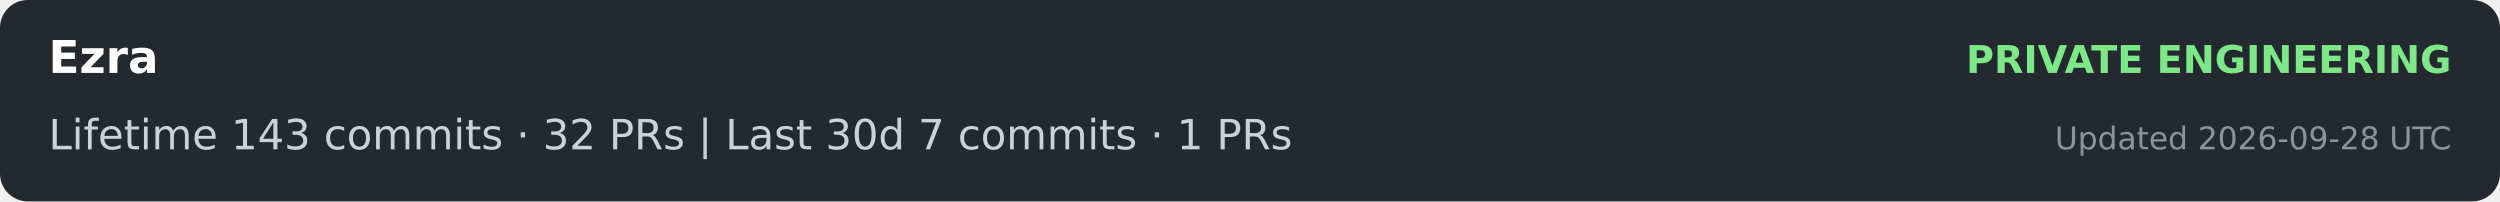
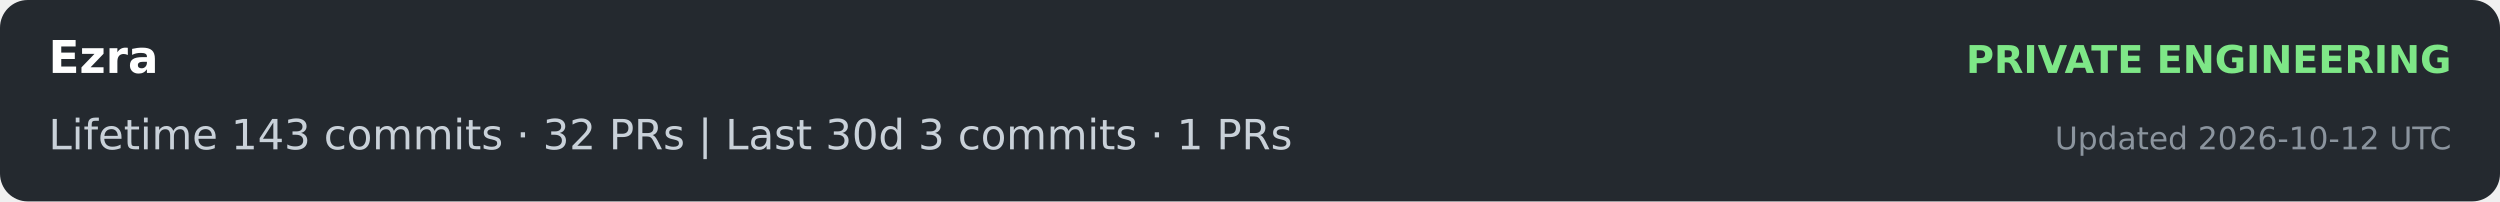
- <svg xmlns="http://www.w3.org/2000/svg" width="720" height="58" role="img" aria-label="Ezra: lifetime 143 commits and 32 PRs; last 30 days 7 commits and 1 PRs">
+ <svg xmlns="http://www.w3.org/2000/svg" width="720" height="58" role="img" aria-label="Ezra: lifetime 143 commits and 32 PRs; last 30 days 3 commits and 1 PRs">
  <rect width="720" height="58" rx="8" fill="#24292f" />
  <text x="14" y="21" fill="#ffffff" font-family="Verdana,DejaVu Sans,sans-serif" font-size="13" font-weight="700">Ezra</text>
  <text x="706" y="21" text-anchor="end" fill="#7ee787" font-family="Verdana,DejaVu Sans,sans-serif" font-size="11" font-weight="700">PRIVATE ENGINEERING</text>
-   <text x="14" y="43" fill="#c9d1d9" font-family="Verdana,DejaVu Sans,sans-serif" font-size="12">Lifetime  143 commits · 32 PRs     |     Last 30d  7 commits · 1 PRs</text>
-   <text x="706" y="43" text-anchor="end" fill="#8b949e" font-family="Verdana,DejaVu Sans,sans-serif" font-size="9">Updated 2026-09-28 UTC</text>
+   <text x="14" y="43" fill="#c9d1d9" font-family="Verdana,DejaVu Sans,sans-serif" font-size="12">Lifetime  143 commits · 32 PRs     |     Last 30d  3 commits · 1 PRs</text>
+   <text x="706" y="43" text-anchor="end" fill="#8b949e" font-family="Verdana,DejaVu Sans,sans-serif" font-size="9">Updated 2026-10-12 UTC</text>
</svg>
